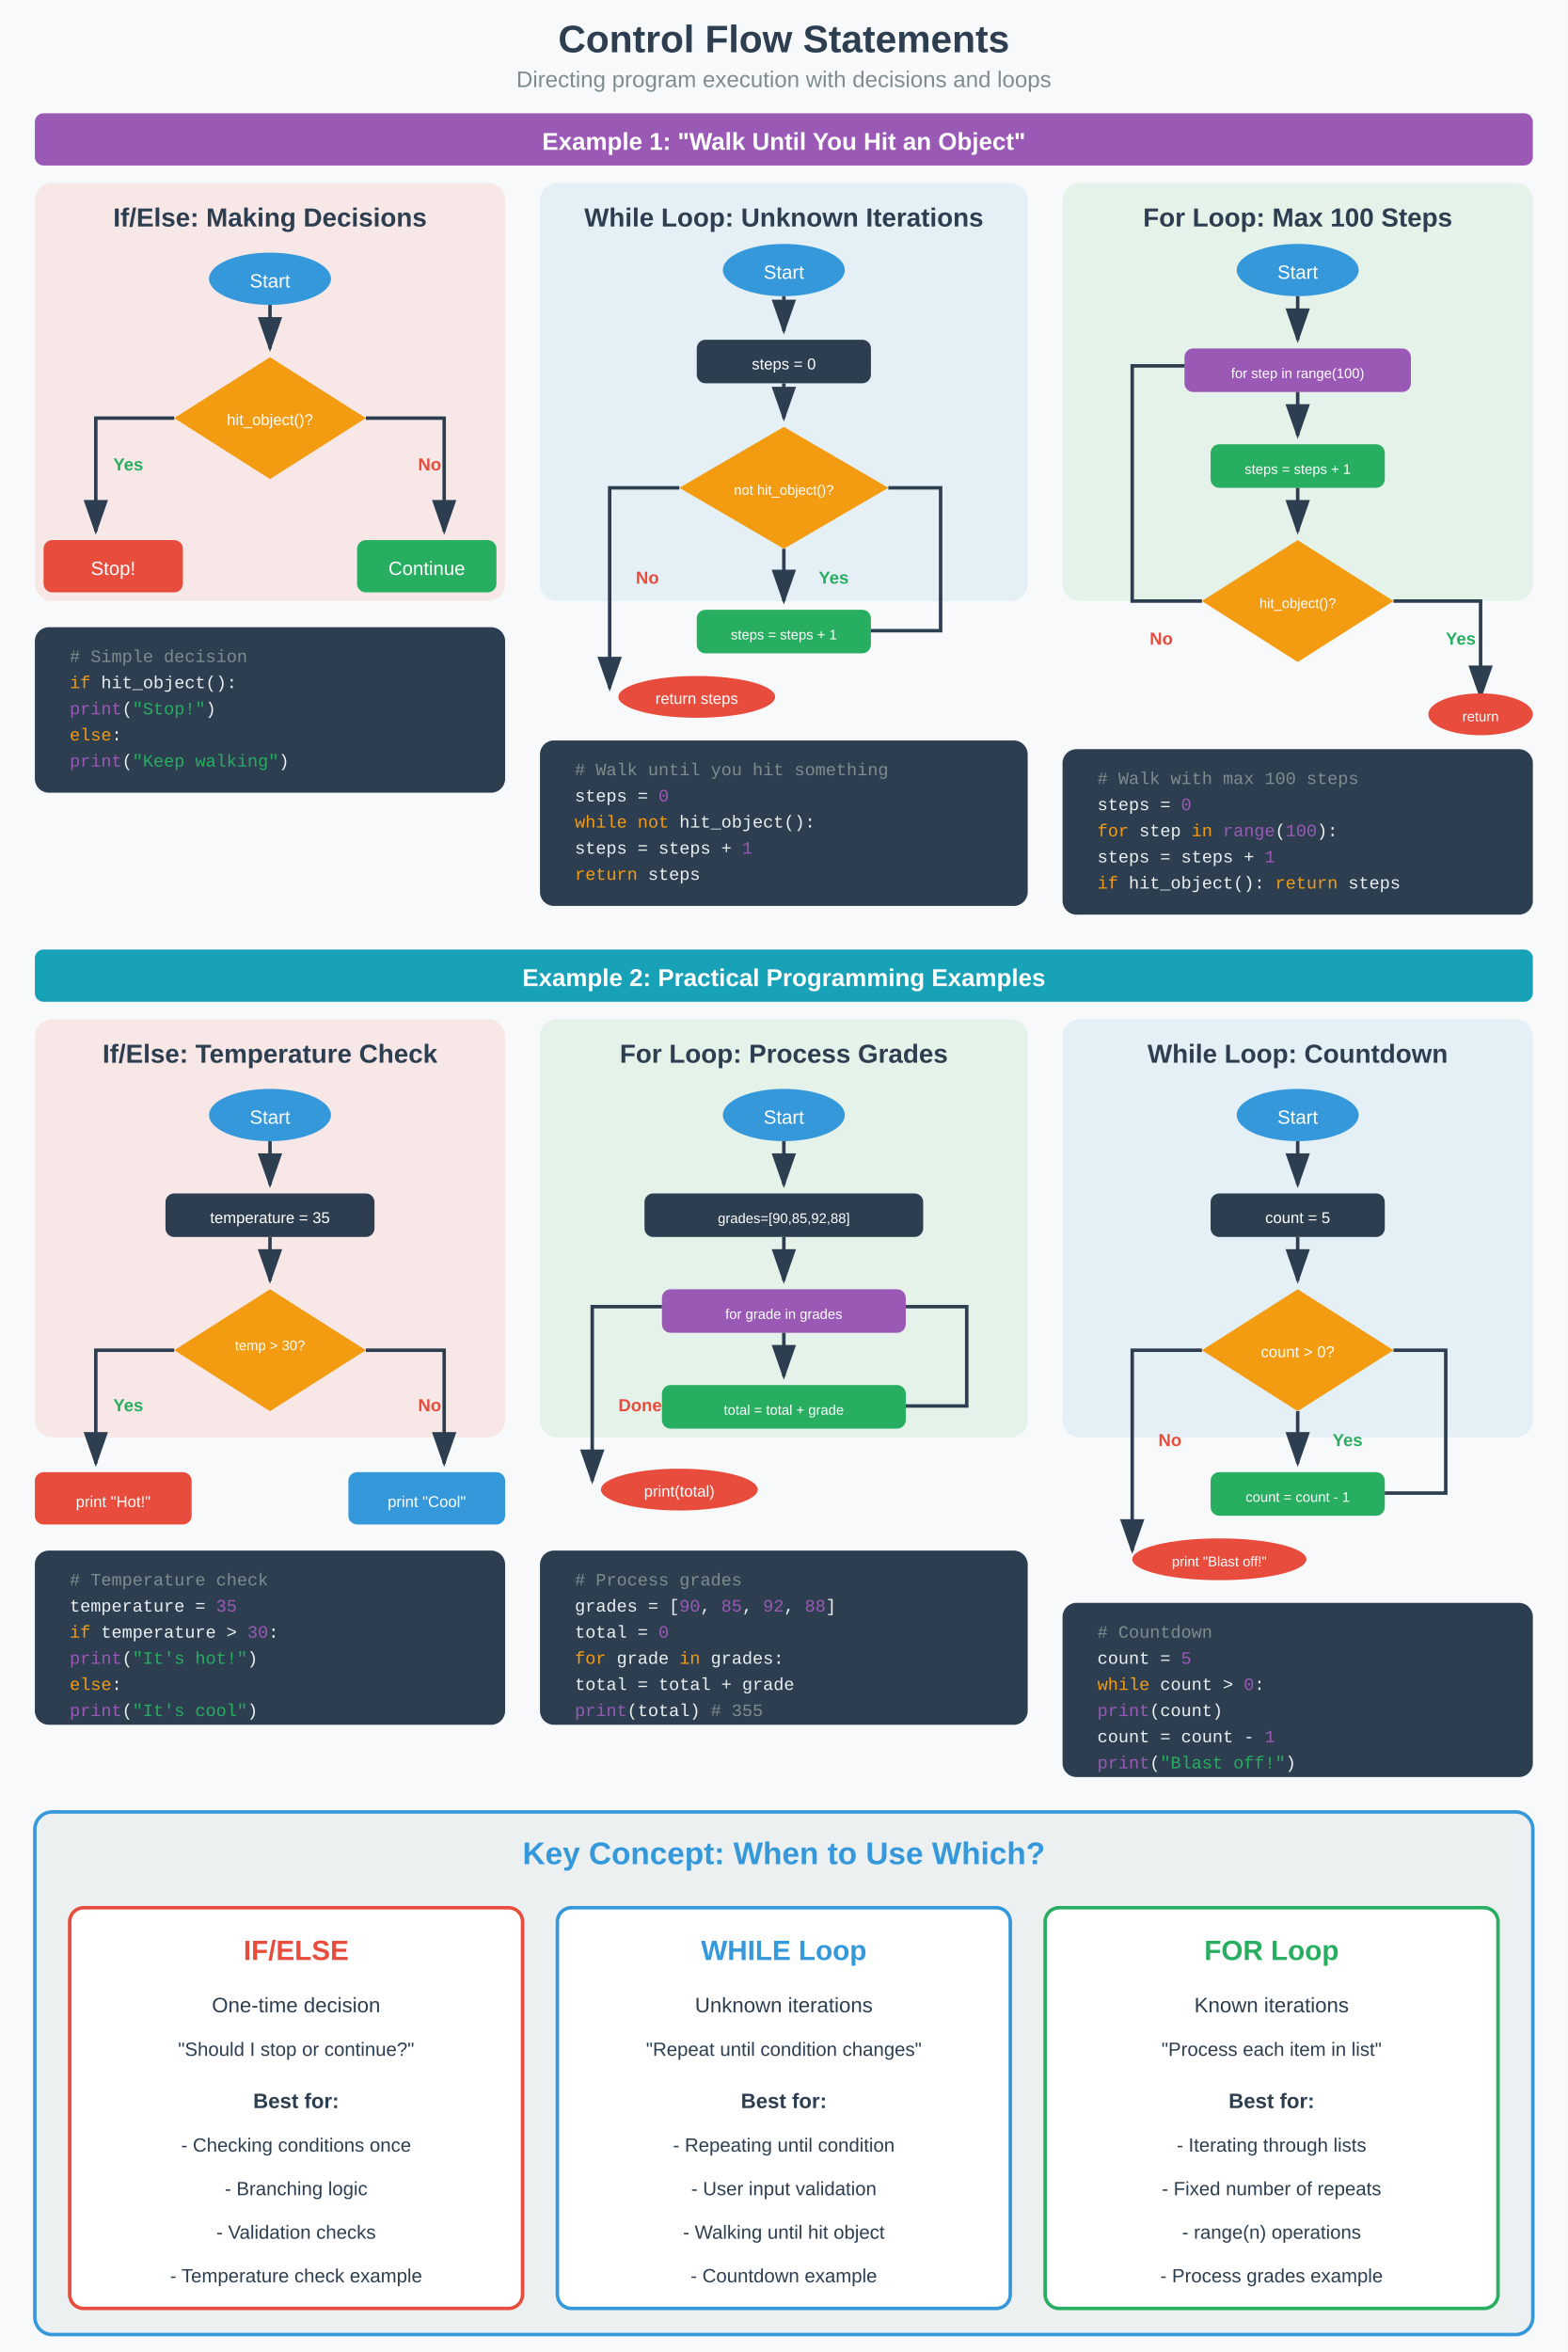
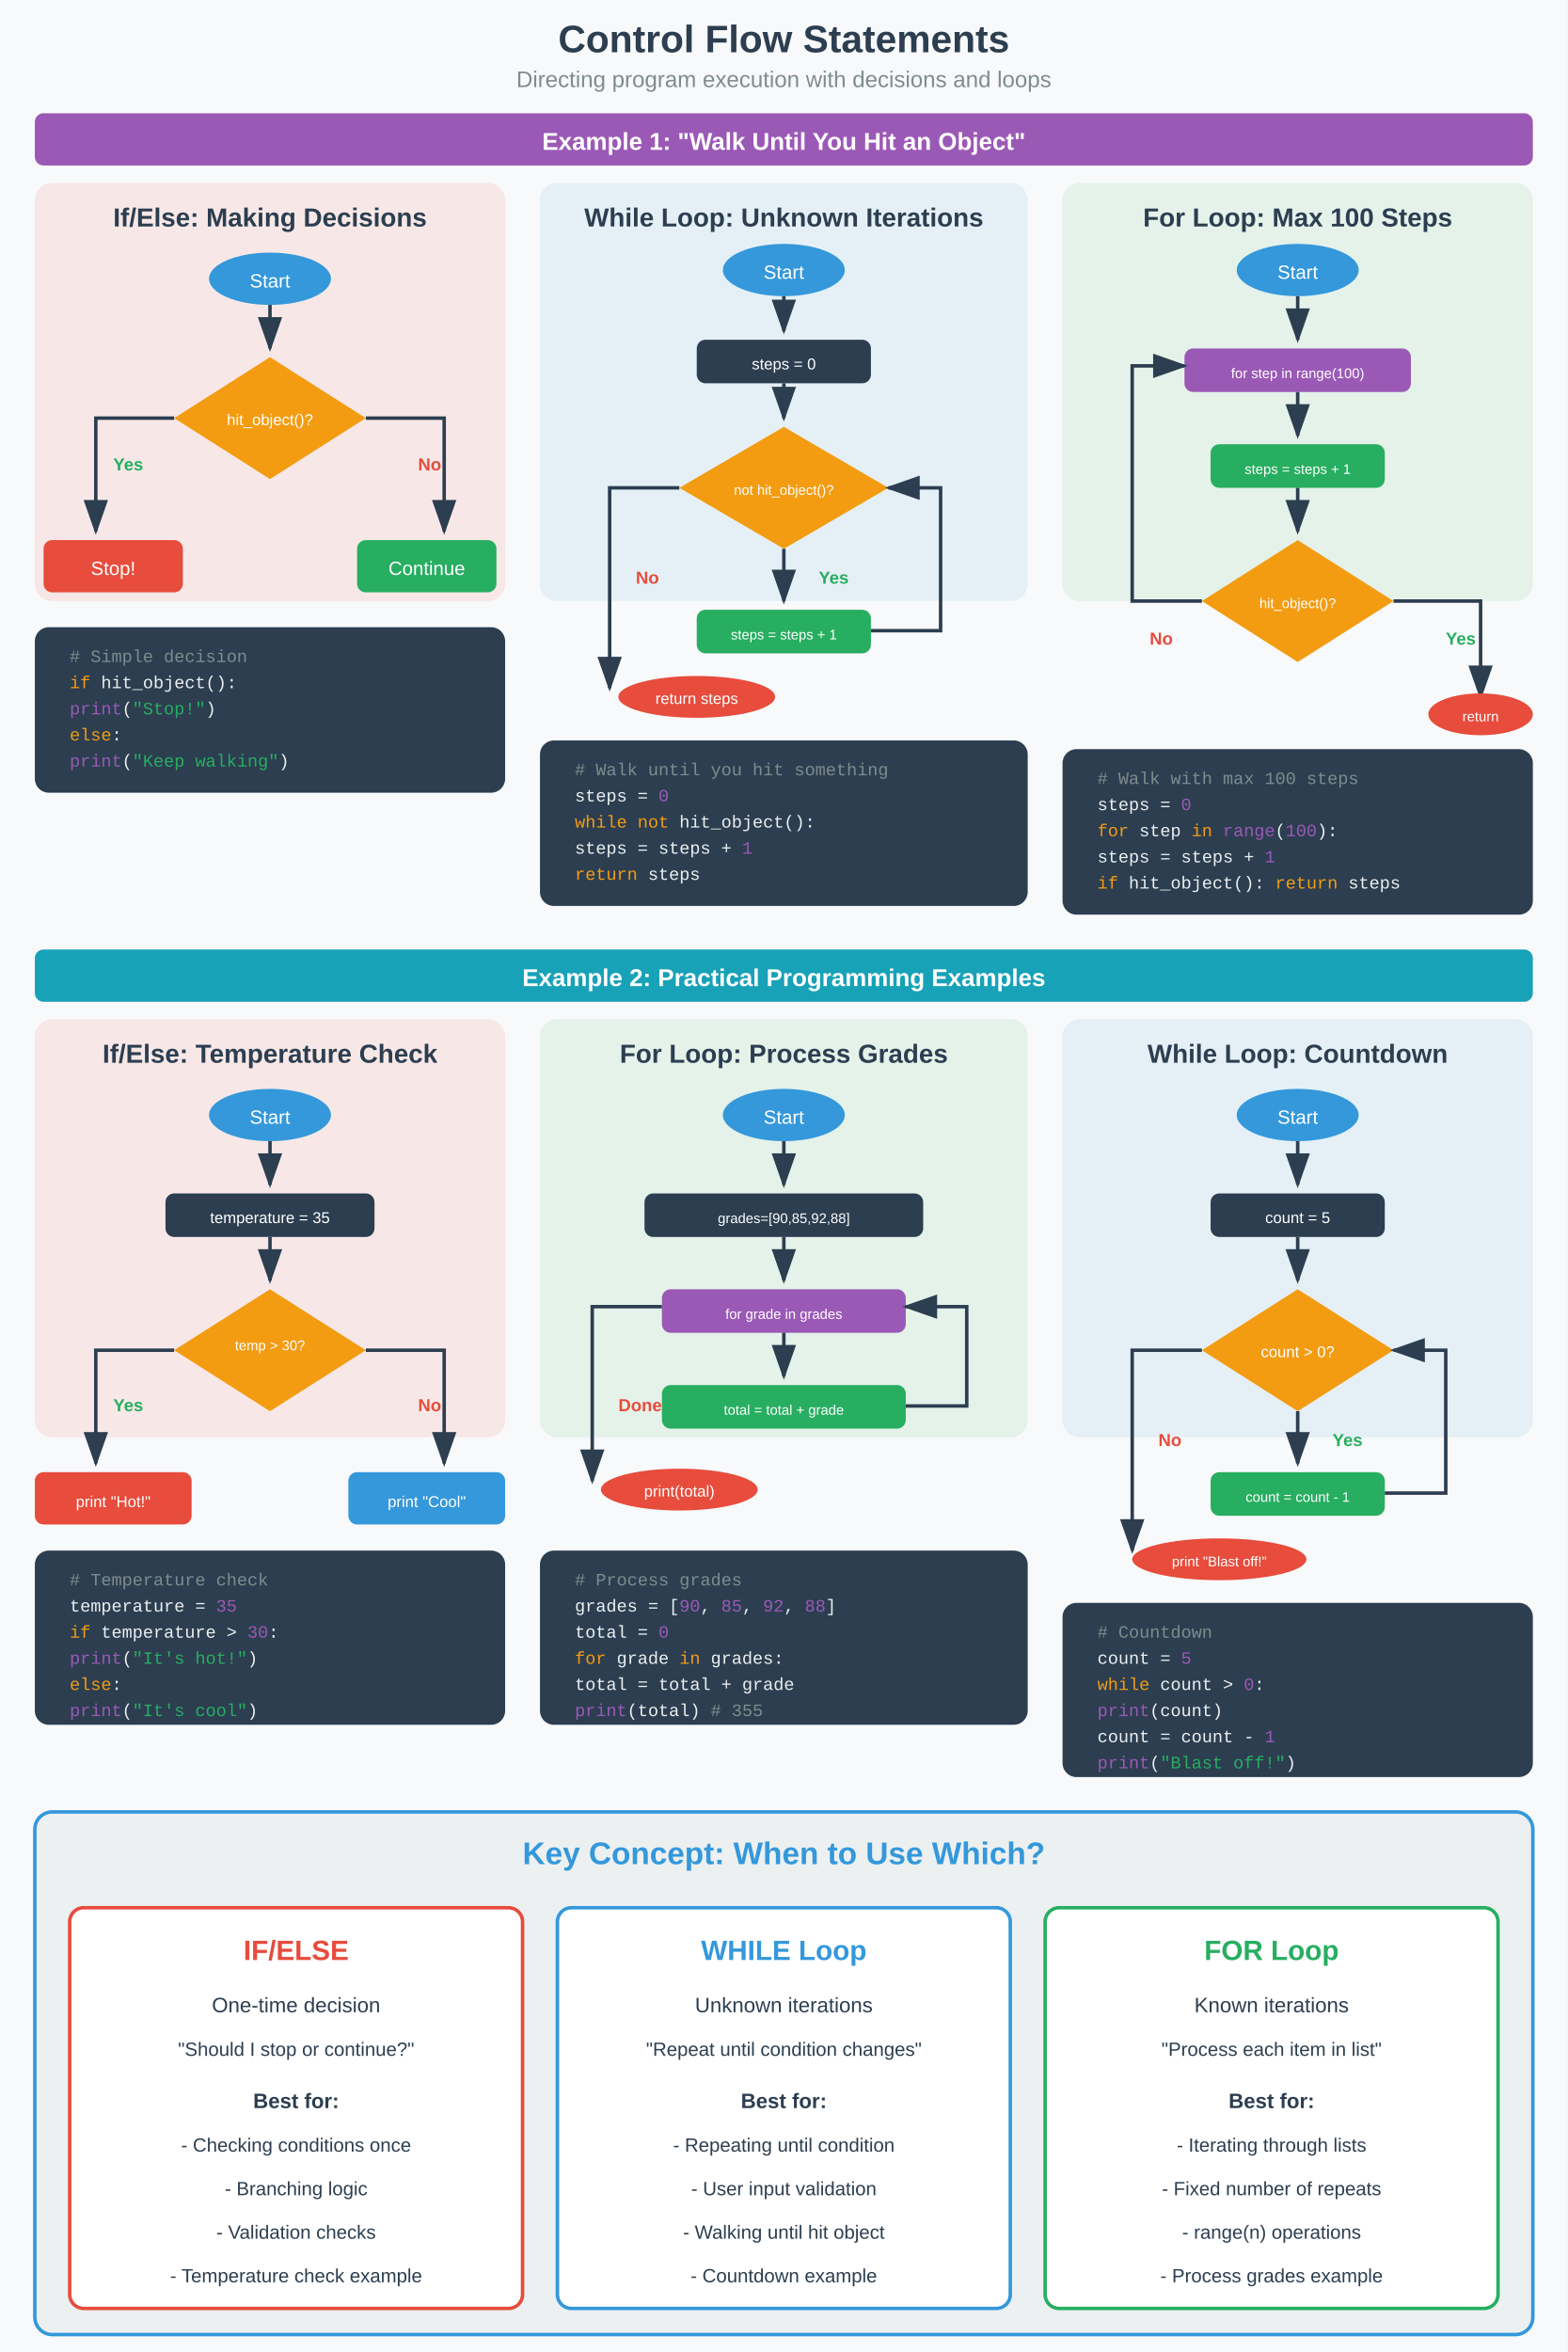
<svg xmlns="http://www.w3.org/2000/svg" viewBox="0 0 900 1350" width="900" height="1350">
  <defs>
    <style>
      .title { fill: #2c3e50; font-family: Arial, sans-serif; font-size: 22px; font-weight: bold; text-anchor: middle; }
      .subtitle { fill: #7f8c8d; font-family: Arial, sans-serif; font-size: 13px; text-anchor: middle; }
      .section-title { fill: #2c3e50; font-family: Arial, sans-serif; font-size: 15px; font-weight: bold; text-anchor: middle; }
      .section-banner { fill: white; font-family: Arial, sans-serif; font-size: 14px; font-weight: bold; text-anchor: middle; }
      .label { fill: white; font-family: Arial, sans-serif; font-size: 11px; text-anchor: middle; }
      .label-dark { fill: #2c3e50; font-family: Arial, sans-serif; font-size: 11px; text-anchor: middle; }
      .code-text { fill: #ecf0f1; font-family: 'Courier New', monospace; font-size: 10px; }
      .flow-arrow { stroke: #2c3e50; stroke-width: 2; fill: none; marker-end: url(#darkarrow); }
      .yes-label { fill: #27ae60; font-family: Arial, sans-serif; font-size: 10px; font-weight: bold; }
      .no-label { fill: #e74c3c; font-family: Arial, sans-serif; font-size: 10px; font-weight: bold; }
      .example-title { fill: #2c3e50; font-family: Arial, sans-serif; font-size: 13px; font-weight: bold; text-anchor: middle; }
    </style>
    <marker id="darkarrow" markerWidth="10" markerHeight="7" refX="9" refY="3.5" orient="auto">
      <polygon points="0 0, 10 3.5, 0 7" fill="#2c3e50" />
    </marker>
  </defs>
  <rect width="900" height="1350" fill="#f8f9fa" />
  <text x="450" y="30" class="title">Control Flow Statements</text>
  <text x="450" y="50" class="subtitle">Directing program execution with decisions and loops</text>
  <rect x="20" y="65" width="860" height="30" fill="#9b59b6" rx="5" />
  <text x="450" y="86" class="section-banner">Example 1: "Walk Until You Hit an Object"</text>
  <rect x="20" y="105" width="270" height="240" fill="#e74c3c" rx="10" opacity="0.1" />
  <text x="155" y="130" class="section-title">If/Else: Making Decisions</text>
  <ellipse cx="155" cy="160" rx="35" ry="15" fill="#3498db" />
  <text x="155" y="165" class="label">Start</text>
  <path d="M 155 175 L 155 200" class="flow-arrow" />
  <polygon points="155,205 210,240 155,275 100,240" fill="#f39c12" />
  <text x="155" y="244" class="label" style="font-size: 9px;">hit_object()?</text>
  <path d="M 100 240 L 55 240 L 55 305" class="flow-arrow" />
  <path d="M 210 240 L 255 240 L 255 305" class="flow-arrow" />
  <text x="65" y="270" class="yes-label">Yes</text>
  <text x="240" y="270" class="no-label">No</text>
  <rect x="25" y="310" width="80" height="30" fill="#e74c3c" rx="5" />
  <text x="65" y="330" class="label">Stop!</text>
  <rect x="205" y="310" width="80" height="30" fill="#27ae60" rx="5" />
  <text x="245" y="330" class="label">Continue</text>
  <rect x="310" y="105" width="280" height="240" fill="#3498db" rx="10" opacity="0.1" />
  <text x="450" y="130" class="section-title">While Loop: Unknown Iterations</text>
  <ellipse cx="450" cy="155" rx="35" ry="15" fill="#3498db" />
  <text x="450" y="160" class="label">Start</text>
  <path d="M 450 170 L 450 190" class="flow-arrow" />
  <rect x="400" y="195" width="100" height="25" fill="#2c3e50" rx="5" />
  <text x="450" y="212" class="label" style="font-size: 9px;">steps = 0</text>
  <path d="M 450 220 L 450 240" class="flow-arrow" />
  <polygon points="450,245 510,280 450,315 390,280" fill="#f39c12" />
  <text x="450" y="284" class="label" style="font-size: 8px;">not hit_object()?</text>
  <path d="M 450 315 L 450 345" class="flow-arrow" />
  <text x="470" y="335" class="yes-label">Yes</text>
  <rect x="400" y="350" width="100" height="25" fill="#27ae60" rx="5" />
  <text x="450" y="367" class="label" style="font-size: 8px;">steps = steps + 1</text>
-   <path d="M 500 362 L 540 362 L 540 280 L 510 280" class="flow-arrow" style="marker-end: none;" />
+   <path d="M 500 362 L 540 362 L 540 280 L 510 280" class="flow-arrow" />
  <path d="M 390 280 L 350 280 L 350 395" class="flow-arrow" />
  <text x="365" y="335" class="no-label">No</text>
  <ellipse cx="400" cy="400" rx="45" ry="12" fill="#e74c3c" />
  <text x="400" y="404" class="label" style="font-size: 9px;">return steps</text>
  <rect x="610" y="105" width="270" height="240" fill="#27ae60" rx="10" opacity="0.1" />
  <text x="745" y="130" class="section-title">For Loop: Max 100 Steps</text>
  <ellipse cx="745" cy="155" rx="35" ry="15" fill="#3498db" />
  <text x="745" y="160" class="label">Start</text>
  <path d="M 745 170 L 745 195" class="flow-arrow" />
  <rect x="680" y="200" width="130" height="25" fill="#9b59b6" rx="5" />
  <text x="745" y="217" class="label" style="font-size: 8px;">for step in range(100)</text>
  <path d="M 745 225 L 745 250" class="flow-arrow" />
  <rect x="695" y="255" width="100" height="25" fill="#27ae60" rx="5" />
  <text x="745" y="272" class="label" style="font-size: 8px;">steps = steps + 1</text>
  <path d="M 745 280 L 745 305" class="flow-arrow" />
  <polygon points="745,310 800,345 745,380 690,345" fill="#f39c12" />
  <text x="745" y="349" class="label" style="font-size: 8px;">hit_object()?</text>
  <path d="M 800 345 L 850 345 L 850 400" class="flow-arrow" />
  <text x="830" y="370" class="yes-label">Yes</text>
  <ellipse cx="850" cy="410" rx="30" ry="12" fill="#e74c3c" />
  <text x="850" y="414" class="label" style="font-size: 8px;">return</text>
-   <path d="M 690 345 L 650 345 L 650 210 L 680 210" class="flow-arrow" style="marker-end: none;" />
+   <path d="M 690 345 L 650 345 L 650 210 L 680 210" class="flow-arrow" />
  <text x="660" y="370" class="no-label">No</text>
  <rect x="20" y="360" width="270" height="95" fill="#2c3e50" rx="8" />
  <text x="40" y="380" class="code-text" style="fill: #7f8c8d;"># Simple decision</text>
  <text x="40" y="395" class="code-text">
    <tspan style="fill: #f39c12;">if</tspan> hit_object():</text>
  <text x="40" y="410" class="code-text">
    <tspan style="fill: #9b59b6;">print</tspan>(<tspan style="fill: #27ae60;">"Stop!"</tspan>)</text>
  <text x="40" y="425" class="code-text">
    <tspan style="fill: #f39c12;">else</tspan>:</text>
  <text x="40" y="440" class="code-text">
    <tspan style="fill: #9b59b6;">print</tspan>(<tspan style="fill: #27ae60;">"Keep walking"</tspan>)</text>
  <rect x="310" y="425" width="280" height="95" fill="#2c3e50" rx="8" />
  <text x="330" y="445" class="code-text" style="fill: #7f8c8d;"># Walk until you hit something</text>
  <text x="330" y="460" class="code-text">steps = <tspan style="fill: #9b59b6;">0</tspan>
  </text>
  <text x="330" y="475" class="code-text">
    <tspan style="fill: #f39c12;">while not</tspan> hit_object():</text>
-   <text x="330" y="490" class="code-text">    steps = steps + <tspan style="fill: #9b59b6;">1</tspan>
+   <text x="330" y="490" class="code-text">    steps = steps + <tspan style="fill: #9b59b6;">1</tspan>
  </text>
  <text x="330" y="505" class="code-text">
    <tspan style="fill: #f39c12;">return</tspan> steps</text>
  <rect x="610" y="430" width="270" height="95" fill="#2c3e50" rx="8" />
  <text x="630" y="450" class="code-text" style="fill: #7f8c8d;"># Walk with max 100 steps</text>
  <text x="630" y="465" class="code-text">steps = <tspan style="fill: #9b59b6;">0</tspan>
  </text>
  <text x="630" y="480" class="code-text">
    <tspan style="fill: #f39c12;">for</tspan> step <tspan style="fill: #f39c12;">in</tspan>
    <tspan style="fill: #9b59b6;">range</tspan>(<tspan style="fill: #9b59b6;">100</tspan>):</text>
-   <text x="630" y="495" class="code-text">    steps = steps + <tspan style="fill: #9b59b6;">1</tspan>
+   <text x="630" y="495" class="code-text">    steps = steps + <tspan style="fill: #9b59b6;">1</tspan>
  </text>
  <text x="630" y="510" class="code-text">
    <tspan style="fill: #f39c12;">if</tspan> hit_object(): <tspan style="fill: #f39c12;">return</tspan> steps</text>
  <rect x="20" y="545" width="860" height="30" fill="#17a2b8" rx="5" />
  <text x="450" y="566" class="section-banner">Example 2: Practical Programming Examples</text>
  <rect x="20" y="585" width="270" height="240" fill="#e74c3c" rx="10" opacity="0.1" />
  <text x="155" y="610" class="section-title">If/Else: Temperature Check</text>
  <ellipse cx="155" cy="640" rx="35" ry="15" fill="#3498db" />
  <text x="155" y="645" class="label">Start</text>
  <path d="M 155 655 L 155 680" class="flow-arrow" />
  <rect x="95" y="685" width="120" height="25" fill="#2c3e50" rx="5" />
  <text x="155" y="702" class="label" style="font-size: 9px;">temperature = 35</text>
  <path d="M 155 710 L 155 735" class="flow-arrow" />
  <polygon points="155,740 210,775 155,810 100,775" fill="#f39c12" />
  <text x="155" y="775" class="label" style="font-size: 8px;">temp &gt; 30?</text>
  <path d="M 100 775 L 55 775 L 55 840" class="flow-arrow" />
  <path d="M 210 775 L 255 775 L 255 840" class="flow-arrow" />
  <text x="65" y="810" class="yes-label">Yes</text>
  <text x="240" y="810" class="no-label">No</text>
  <rect x="20" y="845" width="90" height="30" fill="#e74c3c" rx="5" />
  <text x="65" y="865" class="label" style="font-size: 9px;">print "Hot!"</text>
  <rect x="200" y="845" width="90" height="30" fill="#3498db" rx="5" />
  <text x="245" y="865" class="label" style="font-size: 9px;">print "Cool"</text>
  <rect x="310" y="585" width="280" height="240" fill="#27ae60" rx="10" opacity="0.1" />
  <text x="450" y="610" class="section-title">For Loop: Process Grades</text>
  <ellipse cx="450" cy="640" rx="35" ry="15" fill="#3498db" />
  <text x="450" y="645" class="label">Start</text>
  <path d="M 450 655 L 450 680" class="flow-arrow" />
  <rect x="370" y="685" width="160" height="25" fill="#2c3e50" rx="5" />
  <text x="450" y="702" class="label" style="font-size: 8px;">grades=[90,85,92,88]</text>
  <path d="M 450 710 L 450 735" class="flow-arrow" />
  <rect x="380" y="740" width="140" height="25" fill="#9b59b6" rx="5" />
  <text x="450" y="757" class="label" style="font-size: 8px;">for grade in grades</text>
  <path d="M 450 765 L 450 790" class="flow-arrow" />
  <rect x="380" y="795" width="140" height="25" fill="#27ae60" rx="5" />
  <text x="450" y="812" class="label" style="font-size: 8px;">total = total + grade</text>
-   <path d="M 520 807 L 555 807 L 555 750 L 520 750" class="flow-arrow" style="marker-end: none;" />
+   <path d="M 520 807 L 555 807 L 555 750 L 520 750" class="flow-arrow" />
  <path d="M 380 750 L 340 750 L 340 850" class="flow-arrow" />
  <text x="355" y="810" class="no-label">Done</text>
  <ellipse cx="390" cy="855" rx="45" ry="12" fill="#e74c3c" />
  <text x="390" y="859" class="label" style="font-size: 9px;">print(total)</text>
  <rect x="610" y="585" width="270" height="240" fill="#3498db" rx="10" opacity="0.1" />
  <text x="745" y="610" class="section-title">While Loop: Countdown</text>
  <ellipse cx="745" cy="640" rx="35" ry="15" fill="#3498db" />
  <text x="745" y="645" class="label">Start</text>
  <path d="M 745 655 L 745 680" class="flow-arrow" />
  <rect x="695" y="685" width="100" height="25" fill="#2c3e50" rx="5" />
  <text x="745" y="702" class="label" style="font-size: 9px;">count = 5</text>
  <path d="M 745 710 L 745 735" class="flow-arrow" />
  <polygon points="745,740 800,775 745,810 690,775" fill="#f39c12" />
  <text x="745" y="779" class="label" style="font-size: 9px;">count &gt; 0?</text>
  <path d="M 745 810 L 745 840" class="flow-arrow" />
  <text x="765" y="830" class="yes-label">Yes</text>
  <rect x="695" y="845" width="100" height="25" fill="#27ae60" rx="5" />
  <text x="745" y="862" class="label" style="font-size: 8px;">count = count - 1</text>
-   <path d="M 795 857 L 830 857 L 830 775 L 800 775" class="flow-arrow" style="marker-end: none;" />
+   <path d="M 795 857 L 830 857 L 830 775 L 800 775" class="flow-arrow" />
  <path d="M 690 775 L 650 775 L 650 890" class="flow-arrow" />
  <text x="665" y="830" class="no-label">No</text>
  <ellipse cx="700" cy="895" rx="50" ry="12" fill="#e74c3c" />
  <text x="700" y="899" class="label" style="font-size: 8px;">print "Blast off!"</text>
  <rect x="20" y="890" width="270" height="100" fill="#2c3e50" rx="8" />
  <text x="40" y="910" class="code-text" style="fill: #7f8c8d;"># Temperature check</text>
  <text x="40" y="925" class="code-text">temperature = <tspan style="fill: #9b59b6;">35</tspan>
  </text>
  <text x="40" y="940" class="code-text">
    <tspan style="fill: #f39c12;">if</tspan> temperature &gt; <tspan style="fill: #9b59b6;">30</tspan>:</text>
  <text x="40" y="955" class="code-text">
    <tspan style="fill: #9b59b6;">print</tspan>(<tspan style="fill: #27ae60;">"It's hot!"</tspan>)</text>
  <text x="40" y="970" class="code-text">
    <tspan style="fill: #f39c12;">else</tspan>:</text>
  <text x="40" y="985" class="code-text">
    <tspan style="fill: #9b59b6;">print</tspan>(<tspan style="fill: #27ae60;">"It's cool"</tspan>)</text>
  <rect x="310" y="890" width="280" height="100" fill="#2c3e50" rx="8" />
  <text x="330" y="910" class="code-text" style="fill: #7f8c8d;"># Process grades</text>
  <text x="330" y="925" class="code-text">grades = [<tspan style="fill: #9b59b6;">90</tspan>, <tspan style="fill: #9b59b6;">85</tspan>, <tspan style="fill: #9b59b6;">92</tspan>, <tspan style="fill: #9b59b6;">88</tspan>]</text>
  <text x="330" y="940" class="code-text">total = <tspan style="fill: #9b59b6;">0</tspan>
  </text>
  <text x="330" y="955" class="code-text">
    <tspan style="fill: #f39c12;">for</tspan> grade <tspan style="fill: #f39c12;">in</tspan> grades:</text>
-   <text x="330" y="970" class="code-text">    total = total + grade</text>
+   <text x="330" y="970" class="code-text">    total = total + grade</text>
  <text x="330" y="985" class="code-text">
    <tspan style="fill: #9b59b6;">print</tspan>(total)  <tspan style="fill: #7f8c8d;"># 355</tspan>
  </text>
  <rect x="610" y="920" width="270" height="100" fill="#2c3e50" rx="8" />
  <text x="630" y="940" class="code-text" style="fill: #7f8c8d;"># Countdown</text>
  <text x="630" y="955" class="code-text">count = <tspan style="fill: #9b59b6;">5</tspan>
  </text>
  <text x="630" y="970" class="code-text">
    <tspan style="fill: #f39c12;">while</tspan> count &gt; <tspan style="fill: #9b59b6;">0</tspan>:</text>
  <text x="630" y="985" class="code-text">
    <tspan style="fill: #9b59b6;">print</tspan>(count)</text>
-   <text x="630" y="1000" class="code-text">    count = count - <tspan style="fill: #9b59b6;">1</tspan>
+   <text x="630" y="1000" class="code-text">    count = count - <tspan style="fill: #9b59b6;">1</tspan>
  </text>
  <text x="630" y="1015" class="code-text">
    <tspan style="fill: #9b59b6;">print</tspan>(<tspan style="fill: #27ae60;">"Blast off!"</tspan>)</text>
  <rect x="20" y="1040" width="860" height="300" fill="#ecf0f1" rx="10" stroke="#3498db" stroke-width="2" />
  <text x="450" y="1070" class="section-title" style="fill: #3498db; font-size: 18px;">Key Concept: When to Use Which?</text>
  <rect x="40" y="1095" width="260" height="230" fill="white" rx="8" stroke="#e74c3c" stroke-width="2" />
  <text x="170" y="1125" class="label-dark" style="font-weight: bold; font-size: 16px; fill: #e74c3c;">IF/ELSE</text>
  <text x="170" y="1155" class="label-dark" style="font-size: 12px;">One-time decision</text>
  <text x="170" y="1180" class="label-dark" style="font-size: 11px;">"Should I stop or continue?"</text>
  <text x="170" y="1210" class="label-dark" style="font-weight: bold; font-size: 12px;">Best for:</text>
  <text x="170" y="1235" class="label-dark">- Checking conditions once</text>
  <text x="170" y="1260" class="label-dark">- Branching logic</text>
  <text x="170" y="1285" class="label-dark">- Validation checks</text>
  <text x="170" y="1310" class="label-dark">- Temperature check example</text>
  <rect x="320" y="1095" width="260" height="230" fill="white" rx="8" stroke="#3498db" stroke-width="2" />
  <text x="450" y="1125" class="label-dark" style="font-weight: bold; font-size: 16px; fill: #3498db;">WHILE Loop</text>
  <text x="450" y="1155" class="label-dark" style="font-size: 12px;">Unknown iterations</text>
  <text x="450" y="1180" class="label-dark" style="font-size: 11px;">"Repeat until condition changes"</text>
  <text x="450" y="1210" class="label-dark" style="font-weight: bold; font-size: 12px;">Best for:</text>
  <text x="450" y="1235" class="label-dark">- Repeating until condition</text>
  <text x="450" y="1260" class="label-dark">- User input validation</text>
  <text x="450" y="1285" class="label-dark">- Walking until hit object</text>
  <text x="450" y="1310" class="label-dark">- Countdown example</text>
  <rect x="600" y="1095" width="260" height="230" fill="white" rx="8" stroke="#27ae60" stroke-width="2" />
  <text x="730" y="1125" class="label-dark" style="font-weight: bold; font-size: 16px; fill: #27ae60;">FOR Loop</text>
  <text x="730" y="1155" class="label-dark" style="font-size: 12px;">Known iterations</text>
  <text x="730" y="1180" class="label-dark" style="font-size: 11px;">"Process each item in list"</text>
  <text x="730" y="1210" class="label-dark" style="font-weight: bold; font-size: 12px;">Best for:</text>
  <text x="730" y="1235" class="label-dark">- Iterating through lists</text>
  <text x="730" y="1260" class="label-dark">- Fixed number of repeats</text>
  <text x="730" y="1285" class="label-dark">- range(n) operations</text>
  <text x="730" y="1310" class="label-dark">- Process grades example</text>
</svg>
